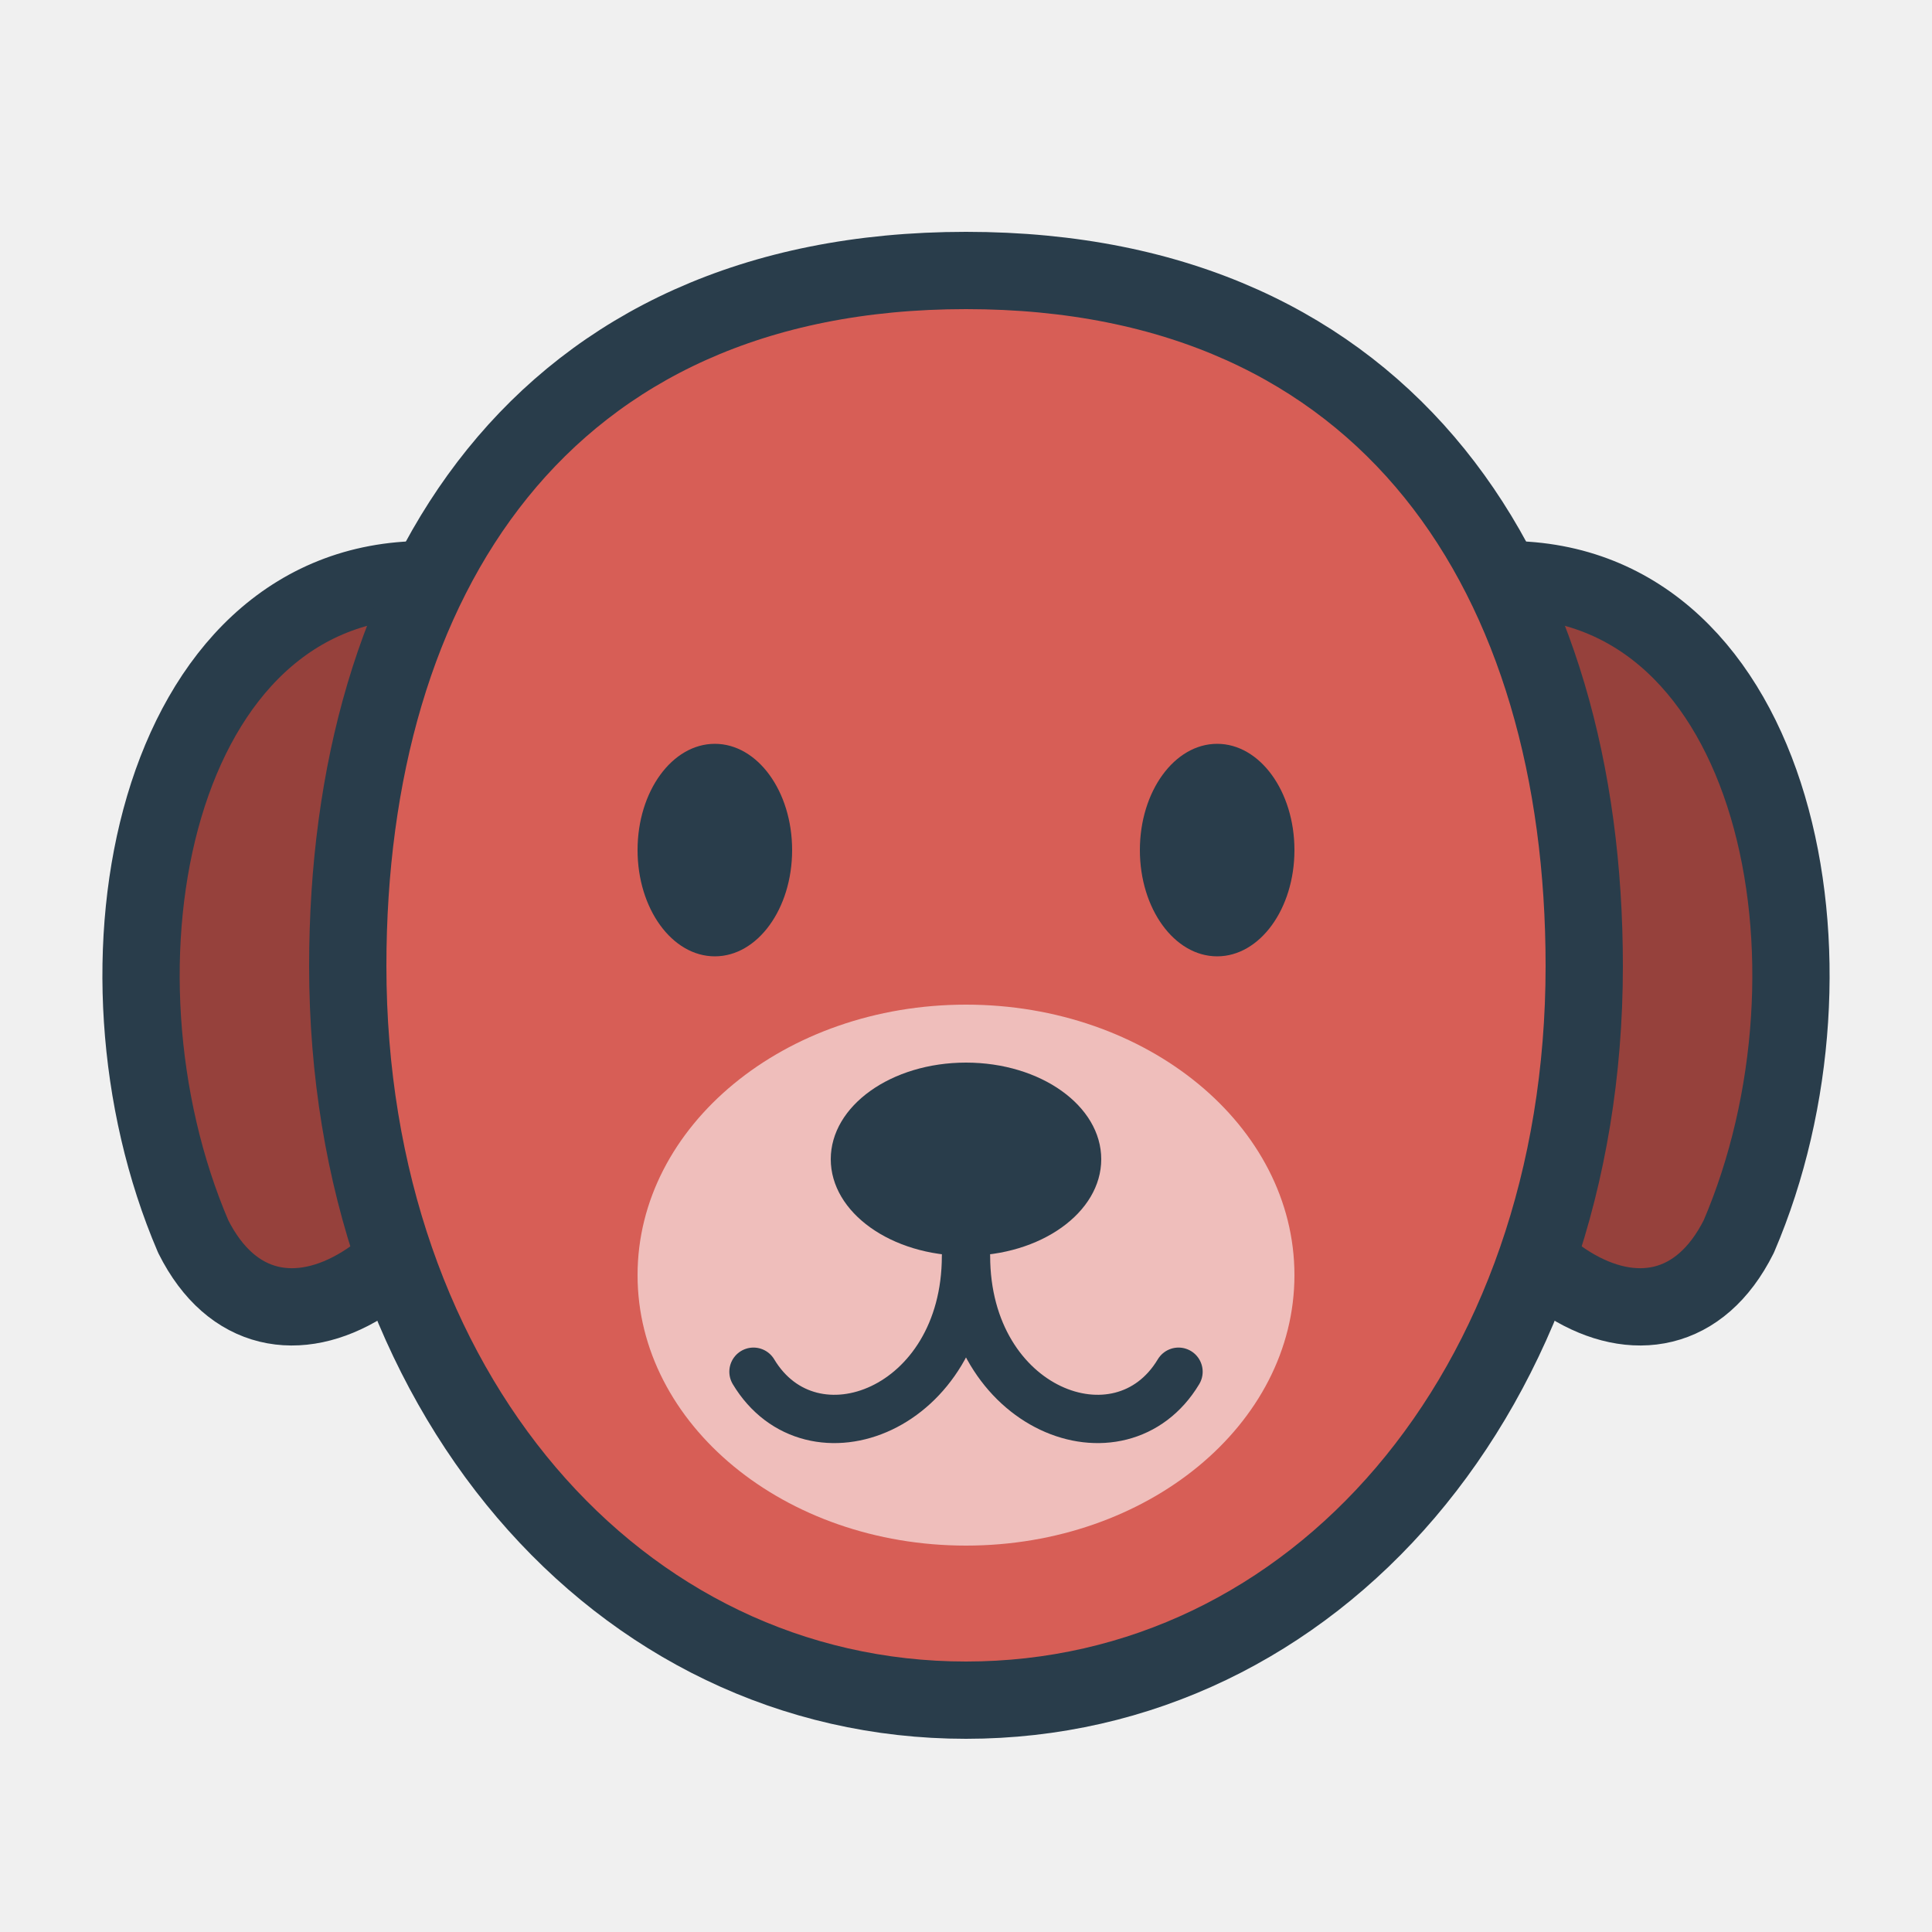
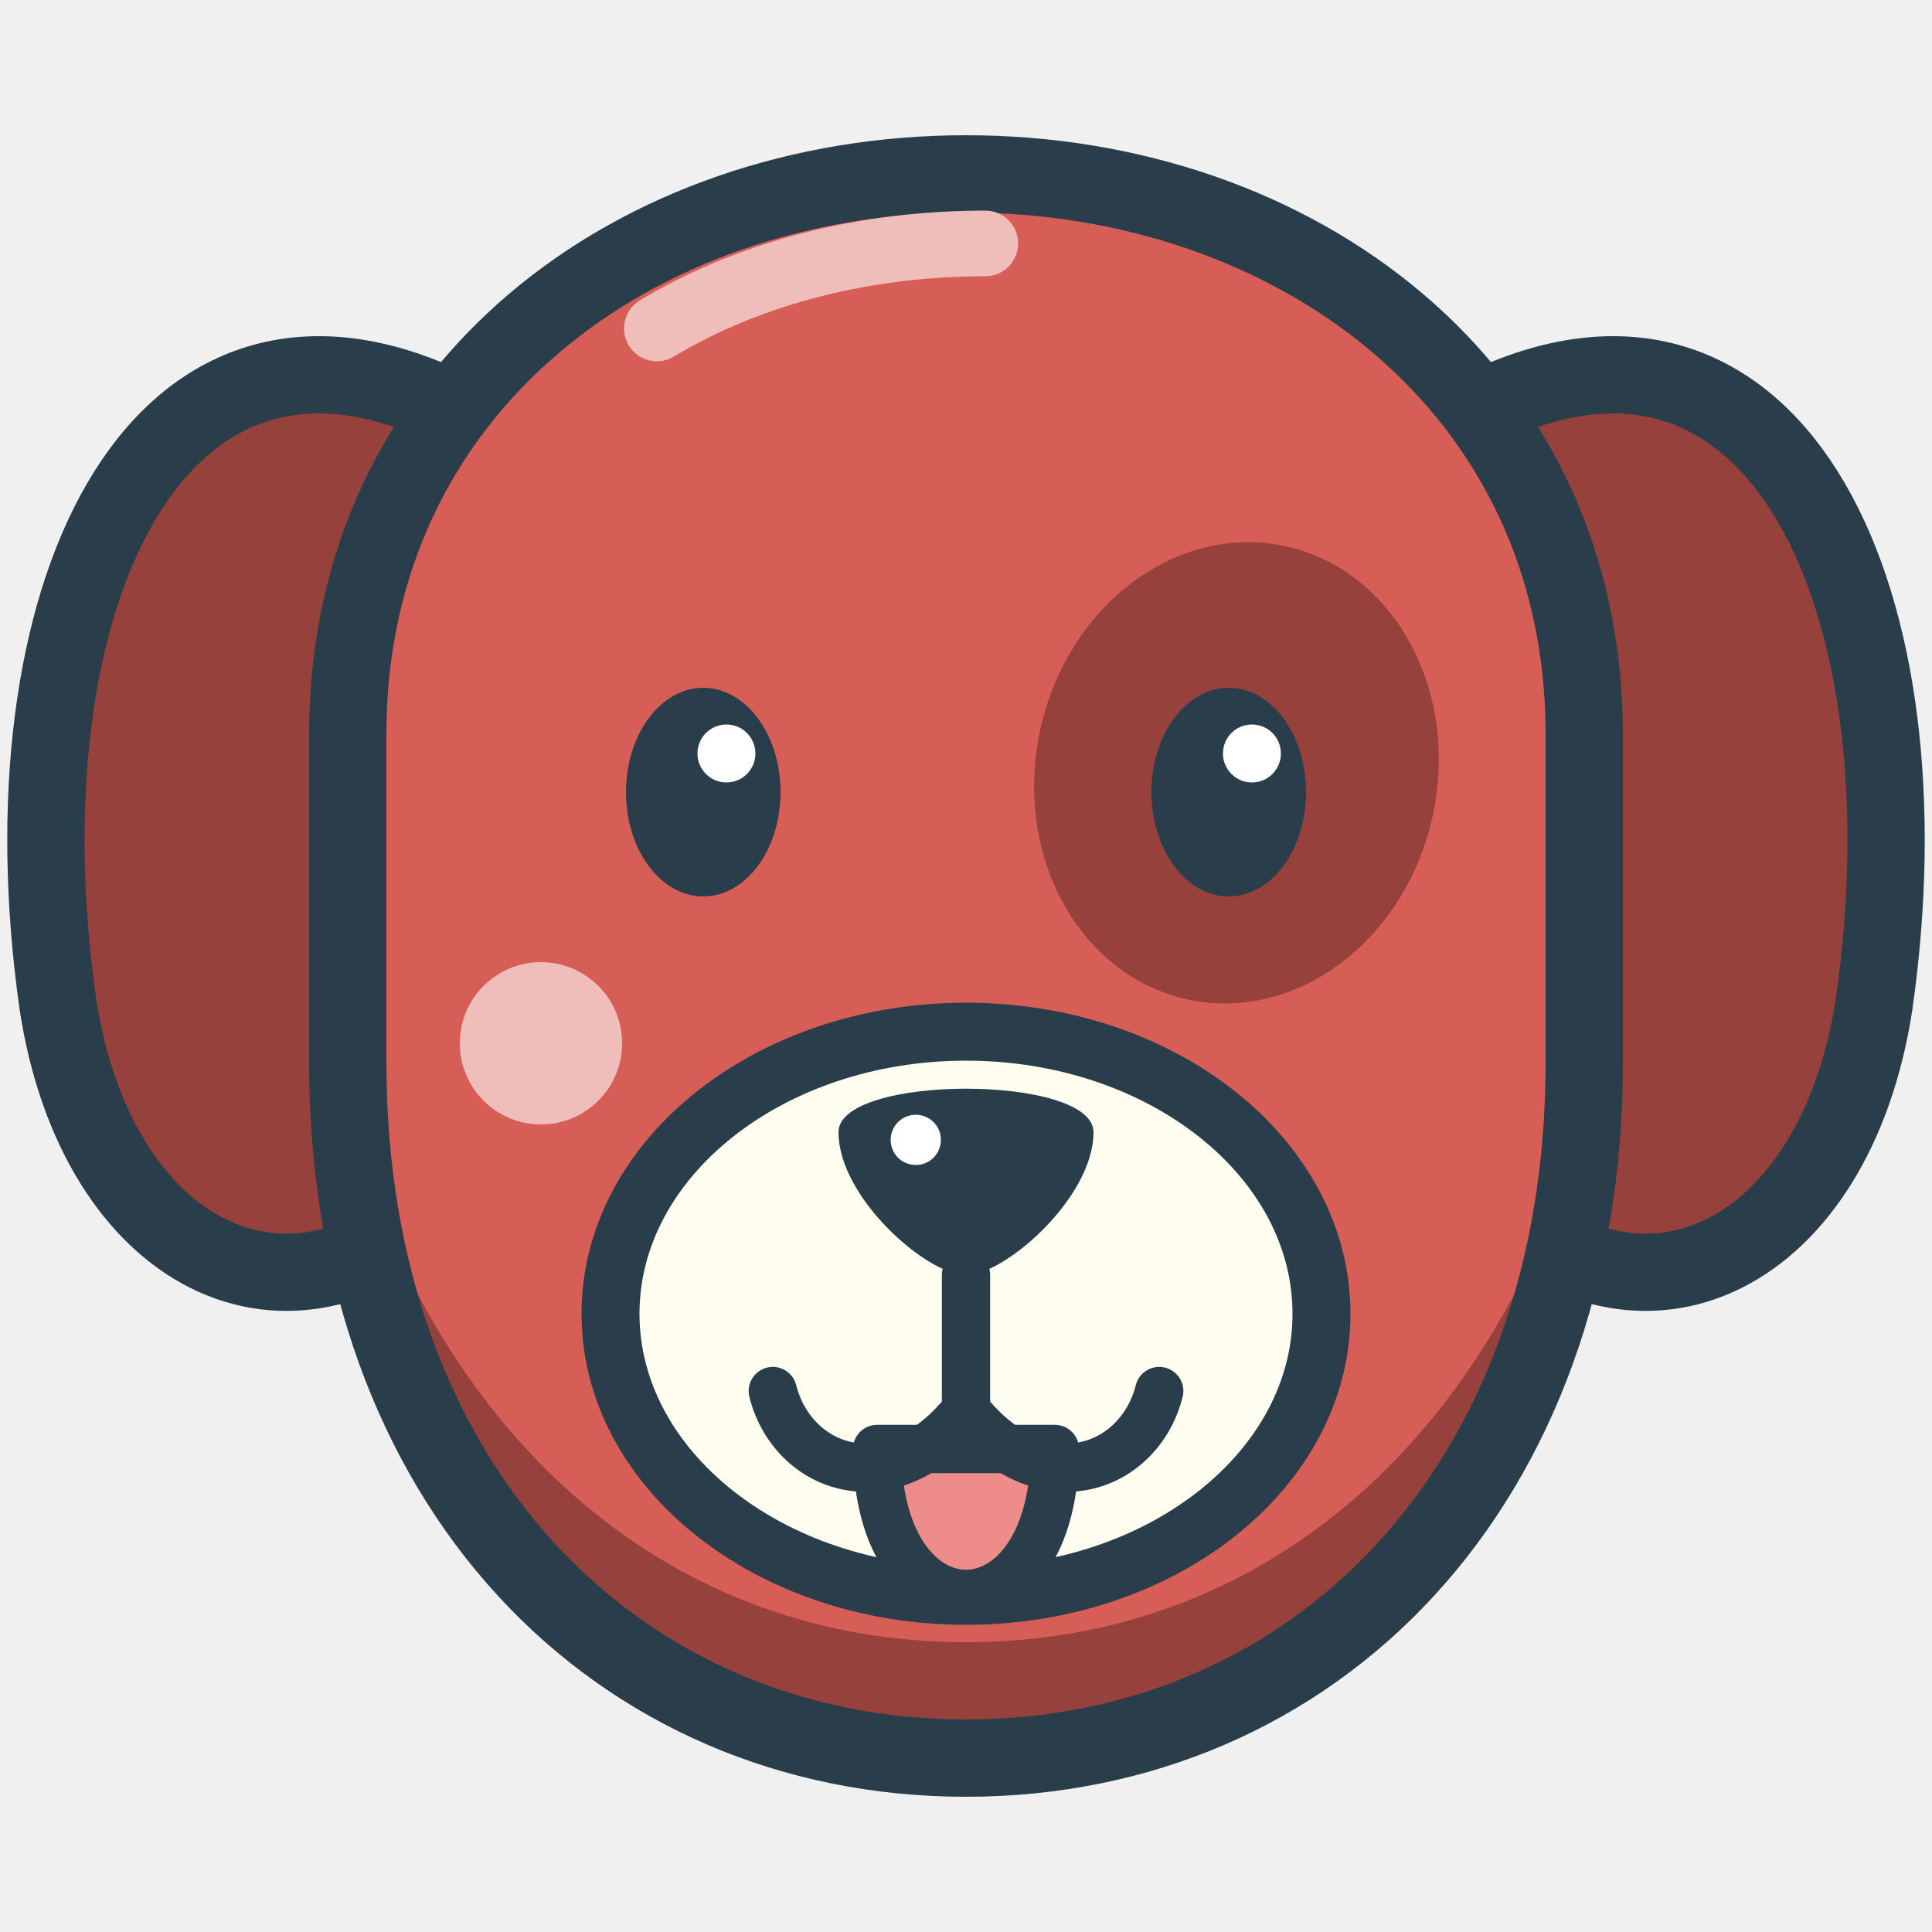
<svg xmlns="http://www.w3.org/2000/svg" viewBox="0 0 100 100">
-   <path d="M 22 30 C 8 30 4 50 10 64 C 14 72 24 66 26 54 Z" fill="#96413c" data-fill="sombre" stroke="#293d4b" stroke-width="4" stroke-linecap="round" stroke-linejoin="round" />
-   <path d="M 78 30 C 92 30 96 50 90 64 C 86 72 76 66 74 54 Z" fill="#96413c" data-fill="sombre" stroke="#293d4b" stroke-width="4" stroke-linecap="round" stroke-linejoin="round" />
-   <path d="M 50 14 C 72 14 82 30 82 50 C 82 72 68 88 50 88 C 32 88 18 72 18 50 C 18 30 28 14 50 14 Z" fill="#d75e56" data-fill="couleur" stroke="#293d4b" stroke-width="4" stroke-linecap="round" stroke-linejoin="round" />
-   <path d="M 67 66 C 67 73.73 59.39 80 50 80 C 40.61 80 33 73.73 33 66 C 33 58.27 40.61 52 50 52 C 59.39 52 67 58.27 67 66 Z" fill="#efbebb" data-fill="claire" />
-   <path d="M 41 44 C 41 47.04 39.21 49.5 37 49.5 C 34.79 49.5 33 47.04 33 44 C 33 40.96 34.79 38.5 37 38.5 C 39.21 38.5 41 40.96 41 44 Z" fill="#293d4b" />
-   <path d="M 67 44 C 67 47.04 65.21 49.5 63 49.5 C 60.79 49.5 59 47.04 59 44 C 59 40.96 60.79 38.5 63 38.5 C 65.21 38.5 67 40.96 67 44 Z" fill="#293d4b" />
-   <path d="M 57 60 C 57 62.76 53.87 65 50 65 C 46.13 65 43 62.76 43 60 C 43 57.24 46.13 55 50 55 C 53.87 55 57 57.24 57 60 Z" fill="#293d4b" />
-   <path d="M 50 65 C 50 73 42 76 39 71 M 50 65 C 50 73 58 76 61 71" fill="none" stroke="#293d4b" stroke-width="2.5" stroke-linecap="round" stroke-linejoin="round" />
+   <path d="M 23 21 C 8 14 0 31 3 52 C 5 65 15 70 23 62 Z" fill="#96413c" data-fill="sombre" stroke="#293d4b" stroke-width="4" stroke-linecap="round" stroke-linejoin="round" />
+   <path d="M 77 21 C 92 14 100 31 97 52 C 95 65 85 70 77 62 Z" fill="#96413c" data-fill="sombre" stroke="#293d4b" stroke-width="4" stroke-linecap="round" stroke-linejoin="round" />
+   <path d="M 18 38 C 18 20 33 9 50 9 C 67 9 82 20 82 38 L 82 55 C 82 77 68 91 50 91 C 32 91 18 77 18 55 Z" fill="#d75e56" data-fill="couleur" />
+   <path d="M 18 58 C 20 78 33 91 50 91 C 67 91 80 78 82 58 C 77 75 65 85 50 85 C 35 85 23 75 18 58 Z" fill="#96413c" data-fill="sombre" />
+   <path d="M 74.17 42.16 C 72.79 48.65 67.12 52.93 61.51 51.74 C 55.89 50.54 52.45 44.32 53.83 37.84 C 55.21 31.35 60.88 27.07 66.49 28.26 C 72.11 29.46 75.55 35.68 74.17 42.16 Z" fill="#96413c" data-fill="sombre" />
+   <path d="M 18 38 C 18 20 33 9 50 9 C 67 9 82 20 82 38 L 82 55 C 82 77 68 91 50 91 C 32 91 18 77 18 55 Z" fill="none" stroke="#293d4b" stroke-width="4" stroke-linecap="round" stroke-linejoin="round" />
+   <path d="M 68.4 68 C 68.4 76.06 60.16 82.6 50 82.6 C 39.84 82.6 31.6 76.06 31.6 68 C 31.6 59.94 39.84 53.4 50 53.4 C 60.16 53.4 68.4 59.94 68.4 68 Z" fill="#fffcf0" stroke="#293d4b" stroke-width="3" stroke-linecap="round" stroke-linejoin="round" />
+   <path d="M 45.4 75 C 45.4 85 54.6 85 54.6 75 Z" fill="#ed8c88" stroke="#293d4b" stroke-width="2.5" stroke-linecap="round" stroke-linejoin="round" />
+   <path d="M 50 66 L 50 73 M 50 73 C 46 78 41 76 40 72 M 50 73 C 54 78 59 76 60 72" fill="none" stroke="#293d4b" stroke-width="2.5" stroke-linecap="round" stroke-linejoin="round" />
+   <path d="M 43.4 58.6 C 43.4 55.6 56.6 55.6 56.6 58.6 C 56.6 62 52 66 50 66 C 48 66 43.4 62 43.4 58.6 Z" fill="#293d4b" />
+   <path d="M 48.7 59 C 48.7 59.72 48.12 60.3 47.4 60.3 C 46.68 60.3 46.1 59.72 46.1 59 C 46.1 58.28 46.68 57.7 47.4 57.7 C 48.12 57.7 48.7 58.28 48.7 59 Z" fill="#ffffff" />
+   <path d="M 40.4 41 C 40.4 43.98 38.61 46.4 36.4 46.4 C 34.19 46.4 32.4 43.98 32.4 41 C 32.4 38.02 34.19 35.6 36.4 35.6 C 38.61 35.6 40.4 38.02 40.4 41 Z" fill="#293d4b" />
+   <path d="M 67.6 41 C 67.6 43.98 65.81 46.4 63.6 46.4 C 61.39 46.4 59.6 43.98 59.6 41 C 59.6 38.02 61.39 35.6 63.6 35.6 C 65.81 35.6 67.6 38.02 67.6 41 Z" fill="#293d4b" />
+   <path d="M 39.1 39 C 39.1 39.83 38.43 40.5 37.6 40.5 C 36.77 40.5 36.1 39.83 36.1 39 C 36.1 38.17 36.77 37.5 37.6 37.5 C 38.43 37.5 39.1 38.17 39.1 39 Z" fill="#ffffff" />
+   <path d="M 66.3 39 C 66.3 39.83 65.63 40.5 64.8 40.5 C 63.97 40.5 63.3 39.83 63.3 39 C 63.3 38.17 63.97 37.5 64.8 37.5 C 65.63 37.5 66.3 38.17 66.3 39 Z" fill="#ffffff" />
+   <path d="M 32.2 54 C 32.2 56.32 30.32 58.2 28 58.2 C 25.68 58.2 23.8 56.32 23.8 54 C 23.8 51.68 25.68 49.8 28 49.8 C 30.32 49.8 32.2 51.68 32.2 54 Z" fill="#efbebb" data-fill="claire" />
+   <path d="M 34 17 C 39 14 45 12.6 51 12.6" fill="none" stroke="#efbebb" data-stroke="claire" stroke-width="3.4" stroke-linecap="round" stroke-linejoin="round" />
</svg>
